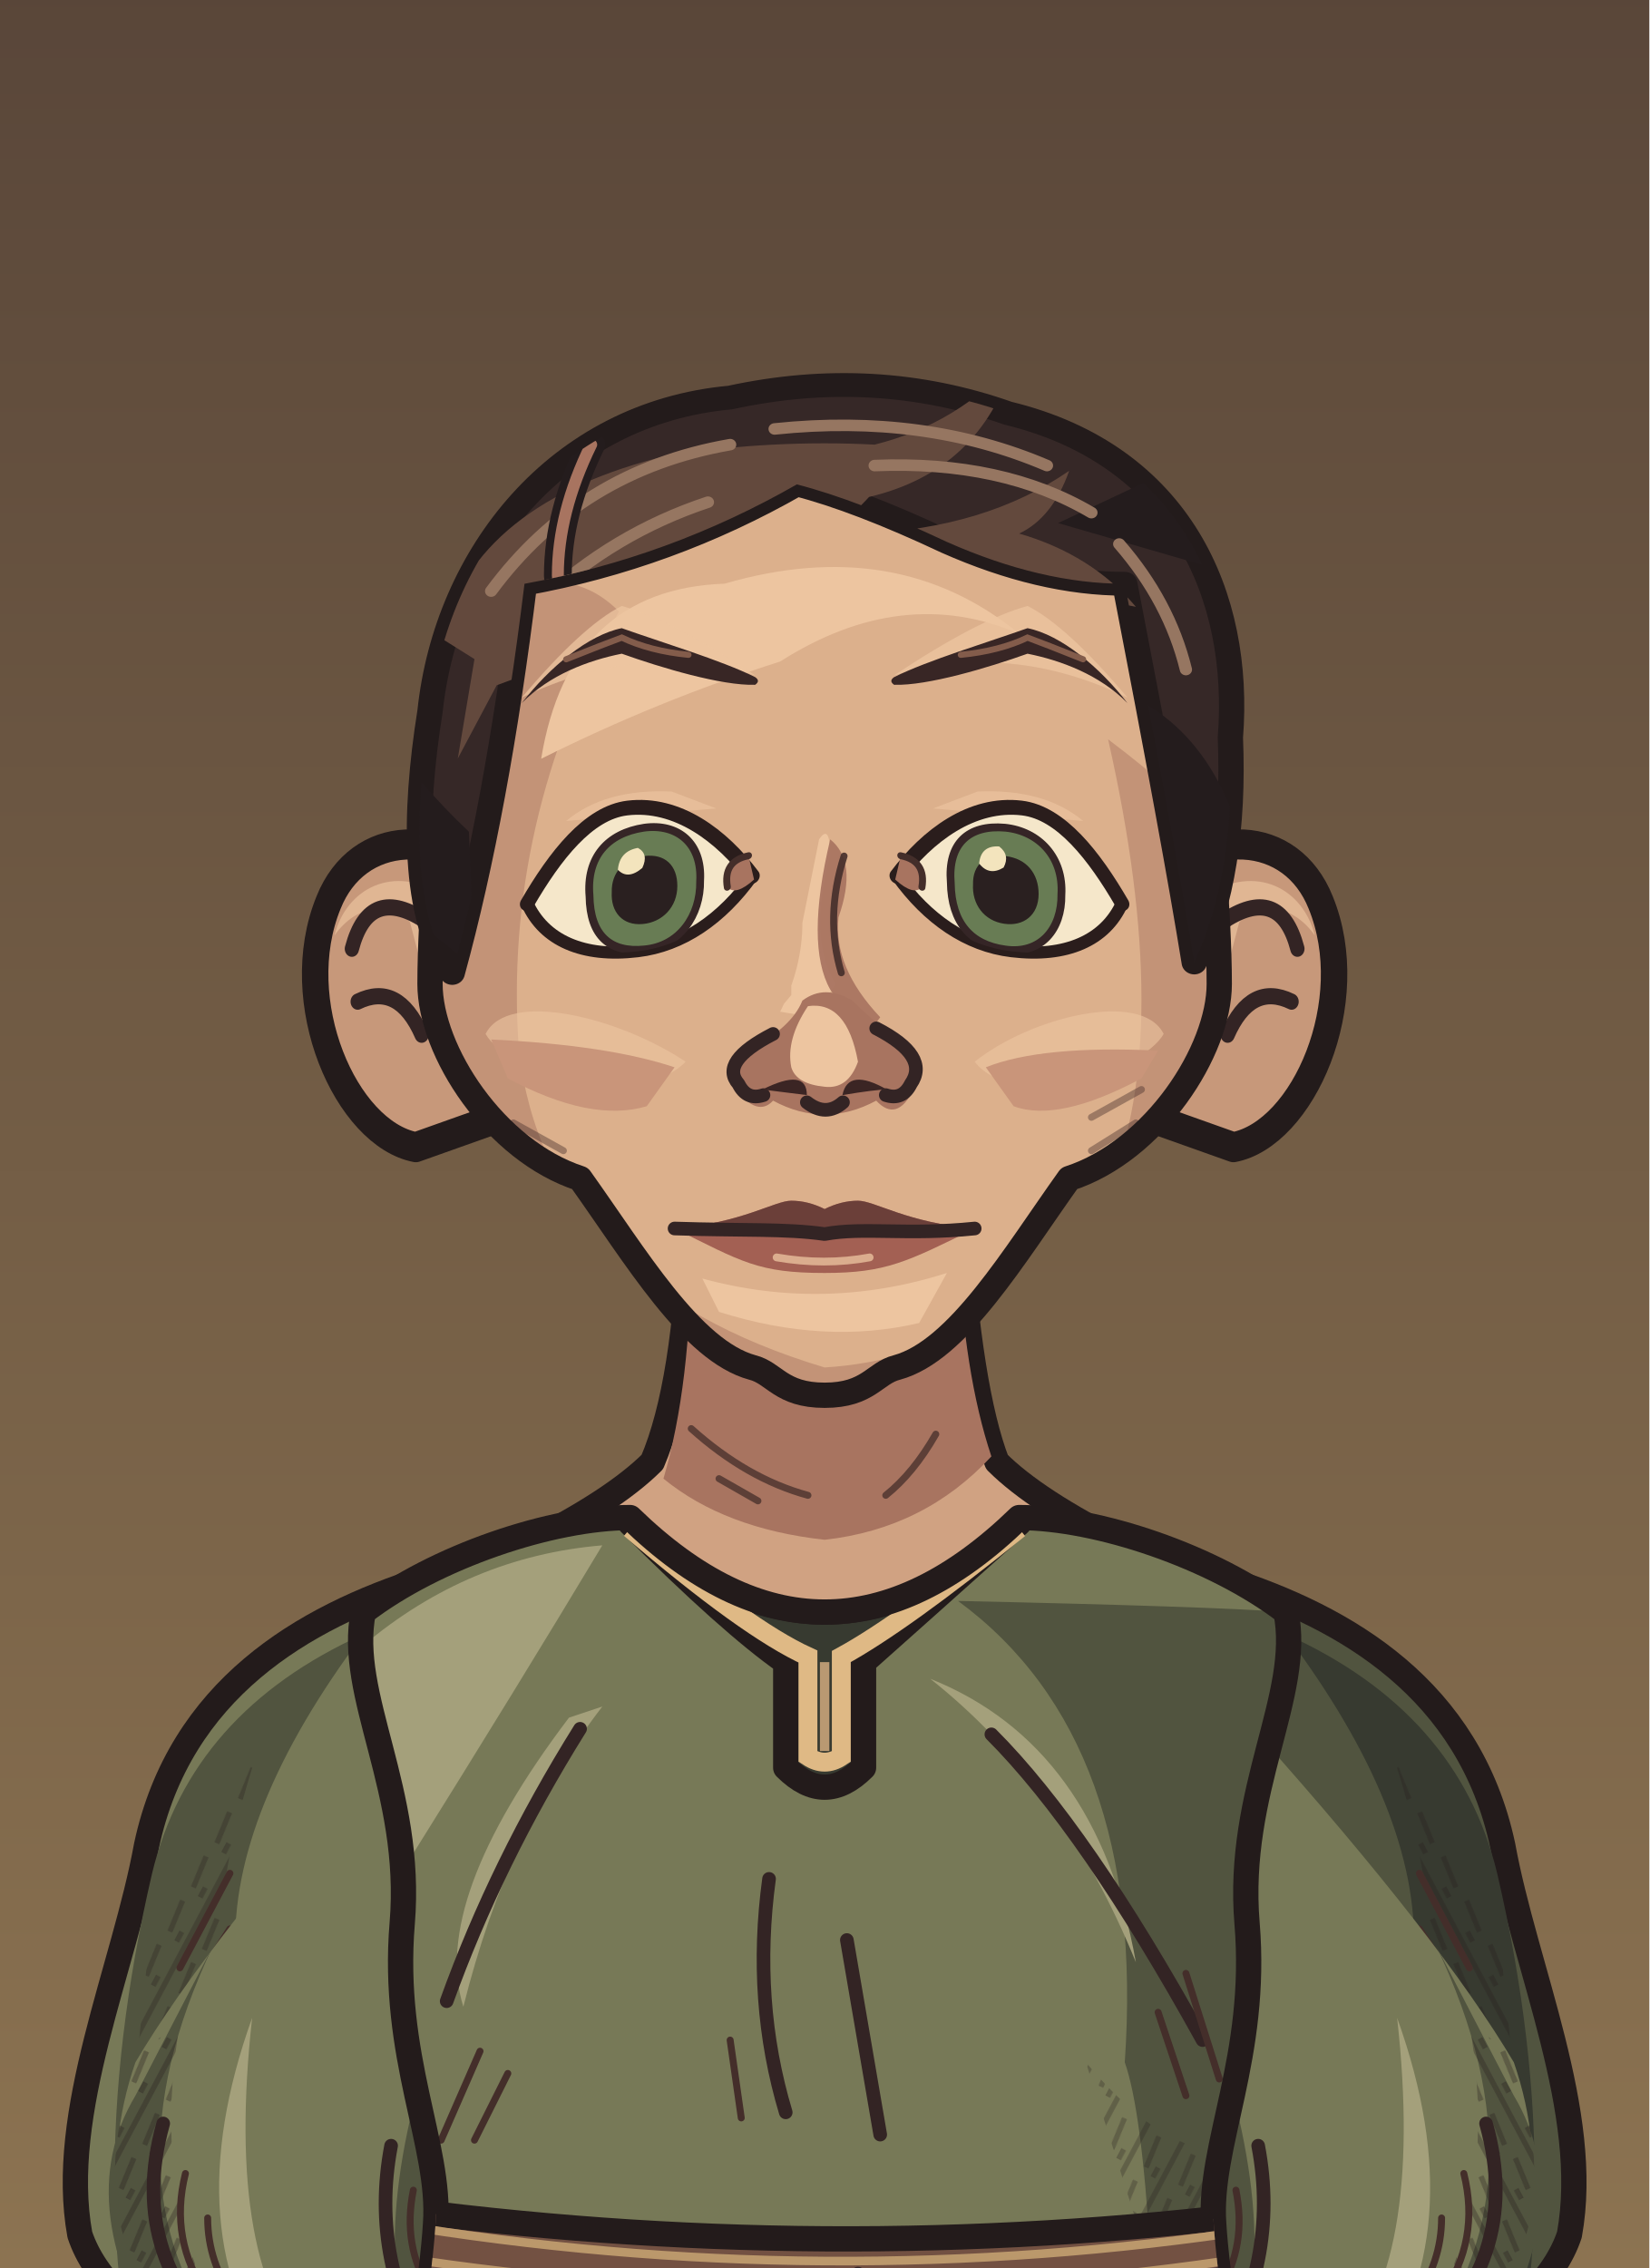
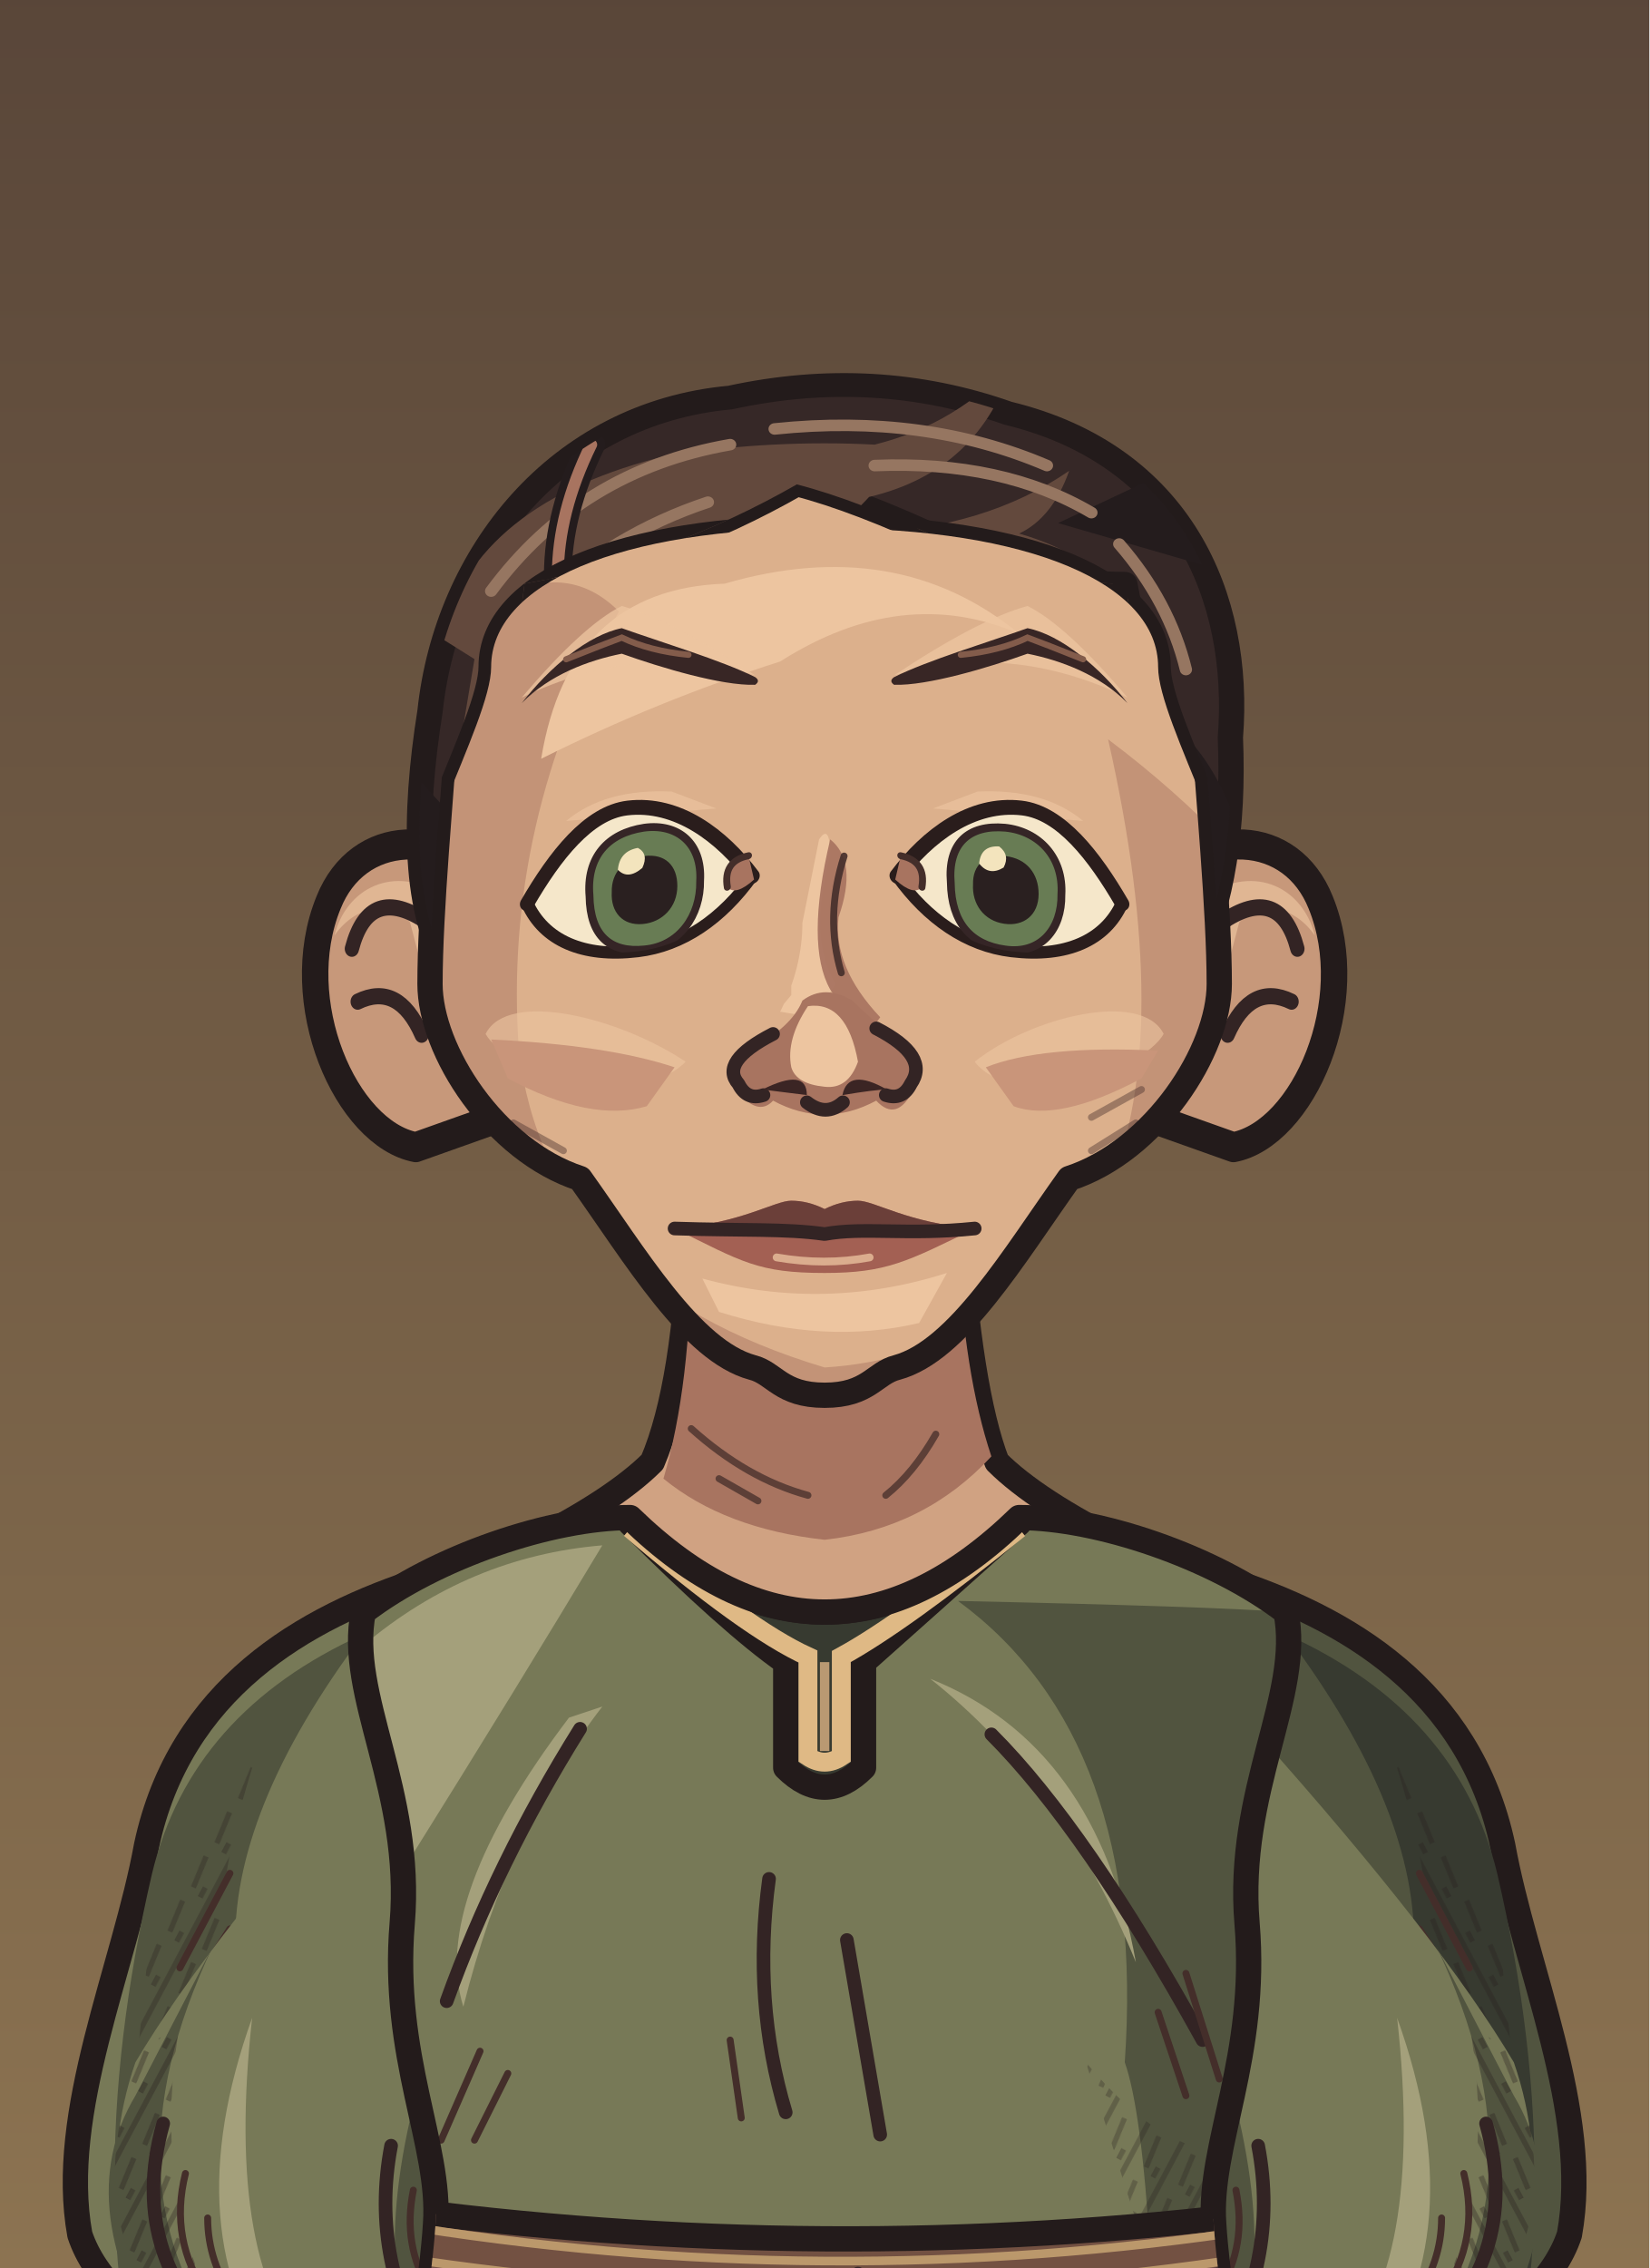
<svg xmlns="http://www.w3.org/2000/svg" xmlns:xlink="http://www.w3.org/1999/xlink" aria-labelledby="title" width="320" height="440" viewBox="0 0 320 440" role="img">
  <defs>
    <style>
      .edge {stroke:#231b1b;stroke-width:4.55;stroke-linecap:round;stroke-linejoin:round}
      .seam {fill:none;stroke:#332424;stroke-width:2.45;stroke-linecap:round;stroke-linejoin:round}
      .etch {fill:none;stroke:#442e2a;stroke-width:1.25;stroke-linecap:round}
      .hair-line {fill:none;stroke:#967661;stroke-width:1.45;stroke-linecap:round}
      .white {fill:#f5e7ca;stroke:#2a1d1c;stroke-width:2.65;stroke-linejoin:round}
      .label {fill:#efdfc1;font:600 20px Georgia,serif}
      .muted {fill:#b8aa96;font:13px 'Segoe UI',sans-serif}
      .section {fill:#dcbb8e;font:600 14px 'Segoe UI',sans-serif}
    </style>
    <linearGradient id="umber" x2="0" y2="1" gradientUnits="objectBoundingBox">
      <stop stop-color="#594639" />
      <stop offset=".56" stop-color="#8e7552" />
      <stop offset="1" stop-color="#3c3029" />
    </linearGradient>
    <linearGradient id="ash" x2="0" y2="1" gradientUnits="objectBoundingBox">
      <stop stop-color="#3b423d" />
      <stop offset=".56" stop-color="#7a7d67" />
      <stop offset="1" stop-color="#242b28" />
    </linearGradient>
    <linearGradient id="rose" x2="0" y2="1" gradientUnits="objectBoundingBox">
      <stop stop-color="#51404a" />
      <stop offset=".56" stop-color="#8a6972" />
      <stop offset="1" stop-color="#372c33" />
    </linearGradient>
    <pattern id="paper-grain" width="63" height="57" patternUnits="userSpaceOnUse">
      <path d="M1 16l2-1m21-4 5-2m16 7 6-1M12 32l3-1m16 11 4-1m20-14 4 1M4 51l5-1m41 0 9-2" fill="none" stroke="#231a1b" stroke-width=".85" opacity=".19" />
      <path d="M4 5l9-1m29 2 2-1M1 40l4-1m12 9 1-1m21-23 4-1m9 12 5-2" fill="none" stroke="#f0dbb5" stroke-width=".85" opacity=".23" />
      <path d="M16 19h.6m13-3h.7m28 6h.7m-39 15h.6m23 4h.6m-12 11h.7m29-39h.7" fill="none" stroke="#21191a" stroke-width="1.2" opacity=".28" stroke-linecap="round" />
    </pattern>
    <pattern id="ink-lines" width="7" height="9" patternUnits="userSpaceOnUse" patternTransform="rotate(28)">
      <path d="M1 -2V10m2.8-8 .6 6m1.9-1v5" stroke="#271d1d" stroke-width=".95" fill="none" opacity=".65" />
    </pattern>
    <radialGradient id="vignette" cx=".5" cy=".39" r=".72">
      <stop offset=".47" stop-color="#20191c" stop-opacity="0" />
      <stop offset="1" stop-color="#20191c" stop-opacity=".48" />
    </radialGradient>
    <g id="firs" fill="currentColor">
      <path d="M10 439Q15 379 12 300L9 220 15 146 15 54 19 80 21 147 28 230 25 326 29 439Z" />
      <path d="M17 169Q27 174 45 174L57 169 49 179 27 187 17 185                M18 194Q29 196 52 192L63 183 56 194 26 205 16 207                M15 225Q46 230 67 218L77 206 71 223 42 238 18 241                M17 252Q48 255 78 245L91 230 84 249 52 266 20 269                M14 282Q40 281 71 278L88 261 84 281 57 291 19 298                M19 312Q43 316 69 310L88 299 84 310 58 322 22 325" />
      <path d="M6 312 0 315V284L11 285M0 266 13 270V250L0 249M0 220 15 221 15 206 0 202                M0 180 16 181V167L0 165M0 141 15 150V138L0 133M0 112 17 127V118L0 104" />
      <path d="M64 440Q55 380 58 324L59 258 63 217 68 222 65 266 68 328 76 440Z                M63 291Q78 294 89 282L100 267 96 283 81 301 62 307                M63 323Q80 323 106 304L98 321 68 339                M63 316Q44 306 37 293L41 307 64 329Z" />
    </g>
    <g id="brambles" fill="none" stroke="currentColor" stroke-linecap="round" stroke-linejoin="round">
      <path stroke-width="3.8" d="M9 440Q13 401 21 380T26 333m-8 57Q39 375 43 352m-28 46Q6 377 0 376M41 440Q41 402 63 385m-20 44q26-6 39-30" />
      <path stroke-width="2" d="M23 364l14-13m-12 4-7-15m20 29 17-4m-15-1 1-11m13 49 2-17m2 14 18-5m-34 32q-12-10-17-10" />
    </g>
    <g id="night-scratches" fill="none" stroke="currentColor" stroke-width="1.2" stroke-linecap="round">
      <path d="M16 113q32-11 54-8m-30 9 16-3m184-40q19-4 44 1m-11 7 19 4                M24 335q33-3 68-16m-44 16 26-4m164-9q31 5 60-3m-39 8 38-3                M27 391q22-6 52-5m168 14q28-8 57-8m-40 11 24-4                M55 178l18-6m177 36 17 3m-12-4 17-1" />
    </g>
    <g id="shirt-setting">
      <rect width="320" height="440" fill="url(#umber)" />
      <path d="M50 217q24 8 64 1l-15 7-56 6m176-90q39-13 70-5l-26 4 28 2-64 6" fill="#856c54" opacity=".5" />
      <use xlink:href="#firs" style="color:#342827" opacity=".52" transform="translate(-26 8)" />
      <use xlink:href="#firs" style="color:#413128" opacity=".58" transform="translate(340 101) scale(-1 .81)" />
      <use xlink:href="#night-scratches" style="color:#dfbb87" opacity=".28" />
      <use xlink:href="#brambles" style="color:#291f22" opacity=".71" />
      <rect width="320" height="440" fill="url(#vignette)" />
      <rect width="320" height="440" fill="url(#paper-grain)" />
    </g>
    <g id="armor-setting">
      <rect width="320" height="440" fill="url(#ash)" />
      <path d="M42 173q49-4 68 3l-43 6 25 3-49 4m151 35q47 10 104-6l-26 14-62 8Z" fill="#707764" opacity=".48" />
      <use xlink:href="#firs" style="color:#27312c" opacity=".64" transform="translate(-36 30)" />
      <use xlink:href="#firs" style="color:#303833" opacity=".75" transform="translate(324 45) scale(-.86 1.03)" />
      <use xlink:href="#brambles" style="color:#252a27" opacity=".62" transform="translate(319 10) scale(-1 1)" />
      <use xlink:href="#night-scratches" style="color:#d8d8a9" opacity=".28" transform="translate(-2 21)" />
      <rect width="320" height="440" fill="url(#vignette)" />
      <rect width="320" height="440" fill="url(#paper-grain)" />
    </g>
    <g id="woman-setting">
      <rect width="320" height="440" fill="url(#rose)" />
      <path d="M44 235q40-4 76-1l-20 6-36 2 19 3-44 5m183-50q35 3 60-3l-24 9-31 2" fill="#775d65" opacity=".6" />
      <use xlink:href="#firs" style="color:#3b2b34" opacity=".58" transform="translate(-20 84) scale(.86 .91)" />
      <use xlink:href="#firs" style="color:#3d2e39" opacity=".68" transform="translate(327 54) scale(-.85 .98)" />
      <path d="M300 440q-2-82-6-173l-9-103 7-35 12 42 9 98 7 171Z                M294 195q-10-18-25-24l-15-1 13-4 11 2 18 15                M285 162q-13-22-34-27l-7 4 7-11 17 4 20 17                M303 242q-18-23-36-27l-13 3 15-9 11 2 21 15" fill="#3a2b33" opacity=".64" />
      <use xlink:href="#brambles" style="color:#2d2229" opacity=".8" transform="translate(12 6)" />
      <use xlink:href="#night-scratches" style="color:#e1b8a8" opacity=".28" transform="translate(0 7)" />
      <rect width="320" height="440" fill="url(#vignette)" />
      <rect width="320" height="440" fill="url(#paper-grain)" />
    </g>
    <pattern id="mail-rings" width="14" height="13" patternUnits="userSpaceOnUse" patternTransform="rotate(-7)">
      <path d="M-1 2q3-3 6 0 1 3-2 5Q0 8-1 5M6 2q3-3 6 0 1 3-2 5Q7 8 6 5M3 8q3-3 6 0 1 3-2 5-3 1-4-2M10 8q3-3 6 0" fill="none" stroke="#2d2c28" stroke-width="1.6" stroke-linecap="round" />
      <path d="M-.5 4q1.5-2 3-1m5 1q1.4-2 3-1M4 10q1.5-2 3-1m4 1q1.4-2 3-1" fill="none" stroke="#9a9b87" stroke-width="1.12" opacity=".78" stroke-linecap="round" />
    </pattern>
    <pattern id="armor-plates" width="47" height="24" patternUnits="userSpaceOnUse" patternTransform="translate(4 4) rotate(2)">
      <path d="M1 0l21 .7 1 18-3 3-17-1-1-4Zm24 1 19-1 2 15-3 7-19-2Z" fill="#85867a" stroke="#352e2a" stroke-width="1.75" stroke-linejoin="round" />
      <path d="M2 2l18 .2-.2 4L5 7 4 17Zm24 0 16-1 1 4-14 2-3 10Z" fill="#a9a58d" />
      <path d="M19 4l4 14-3 3-16-1 13-4Zm22 2 4 10-2 5-17-1 13-4Z" fill="#62655f" />
      <path d="M7 7l1-.5m6 12 3-2m16-7 5-1m-7 5 4-2" fill="none" stroke="#d0c0a0" stroke-width=".9" opacity=".76" />
      <path d="M6 12q2-2 2.7 1-1 2.2-2.7.5Zm12 1q1.8-2 2.4.6-1 2.6-2.5.8Zm11 1q1-2.2 2.8-1-.2 2.9-2.8 2.1Zm12-2q2.2-1.4 2.3.8-1 2.3-2.3.5Z" fill="#3c342d" />
    </pattern>
    <clipPath id="portrait-frame">
      <rect width="320" height="752" />
    </clipPath>
    <clipPath id="wardrobe-torso-mask">
      <path d="M125 273 C111 273 90 280 77 290 C74 305 86 322 84 346 C82 370 91 386 90 400 C89 418 78 476 53 700 Q160 719 267 700 C242 476 231 418 230 400 C229 386 238 370 236 346 C234 322 246 305 243 290 C230 280 209 273 195 273 Q160 307 125 273Z" />
    </clipPath>
    <clipPath id="wardrobe-sleeve-mask">
      <path d="M88 284 C66 291 44 304 38 332 C34 354 22 380 26 402 Q30 414 49 424 L55 445 H88 Q111 406 106 336Z" />
    </clipPath>
    <clipPath id="face-shape-clip">
      <path d="M 160 80 C 196 80 224 97 228 128 C 229 143 231 164 231 177 C 231 189 219.4 207 204 212 C 194 226 184 243 173 246 C 169 247 167.9 251 160 251 C 152.1 251 151 247 147 246 C 136 243 126 226 116 212 C 100.6 207 89 189 89 177 C 89 164 91 143 92 128 C 96 97 124 80 160 80 Z" />
    </clipPath>
    <clipPath id="face-features-eye-left">
      <path d="M-21 0 C-16 -8 -10 -15 -3 -15 C6 -15 14 -8 19.5 0 C14 7 7 11 -1 11 C-11 11 -18 7 -21 0Z" />
    </clipPath>
    <clipPath id="face-features-eye-right">
      <path d="M-21 0 C-16 -8 -10 -15 -3 -15 C6 -15 14 -8 19.5 0 C14 7 7 11 -1 11 C-11 11 -18 7 -21 0Z" />
    </clipPath>
    <clipPath id="face-features-nose-bridge">
      <path d="M154 144H167V179L172 185V187H149V185L154 179Z" />
    </clipPath>
+     <mask id="hair-face-opening" maskUnits="userSpaceOnUse" x="0" y="0" width="320" height="440">
+       <rect fill="white" x="0" y="0" width="320" height="440" />
+       <g clip-path="url(#face-shape-clip)">
+         <path d="M220 120.005C220 105.005 197 95.005 160 95.005S100 105.005 100 120.005C100 130.005 83 158 83 176V300H237V176C237 158 220 130.005 220 120.005Z" fill="black" />
+       </g>
+     </mask>
    <clipPath id="hair-crown-clip">
      <path d="M93 176C86 165 86 146 89 126C92 96 112 69 143 66Q169 60 193 69C224 77 235 104 233 131Q234 157 226.5 174Q223 151 214 101.6Q199 101.6 182 93.6 Q166 85.6 155 82.6 Q132 96.6 106 101.6Q101 145 93 176Z" />
    </clipPath>
    <clipPath id="full-costume-hands-clip">
      <rect x="0" y="445" width="320" height="307" />
    </clipPath>
  </defs>
  <svg width="320" height="440" viewBox="11.636 0 296.727 408" overflow="hidden">
    <g data-part="full-costume">
      <rect width="320" height="752" fill="url(#umber)" />
      <ellipse cx="160" cy="731" rx="113" ry="10" fill="#261f20" opacity=".5" />
      <g>
        <g transform="translate(9 0)">
          <path d="M99 689Q119 683 138 691L142 718Q139 728 120 729H86Q72 728 77 717Q82 708 99 704Z" fill="#654939" class="edge" />
          <path d="M86 718Q108 706 137 711L139 720Q110 730 83 724Z" fill="#87624a" />
          <path d="M101 711L103 700Q115 704 136 707" class="etch" />
          <path d="M83 725Q108 731 137 724" class="seam" />
        </g>
      </g>
      <g transform="translate(320 0) scale(-1 1)">
        <g transform="translate(9 0)">
          <path d="M99 689Q119 683 138 691L142 718Q139 728 120 729H86Q72 728 77 717Q82 708 99 704Z" fill="#654939" class="edge" />
          <path d="M86 718Q108 706 137 711L139 720Q110 730 83 724Z" fill="#87624a" />
          <path d="M101 711L103 700Q115 704 136 707" class="etch" />
          <path d="M83 725Q108 731 137 724" class="seam" />
        </g>
      </g>
    </g>
    <g clip-path="url(#portrait-frame)">
      <g data-part="neck">
        <g id="face-shape-neck">
          <path d="M 136 219 Q 135 249 129 263 Q 122 270 106 278 L 123 301 197 301 214 278 Q 198 270 191 263 Q 186 250 184 219 Z" fill="#d0a282" class="edge" />
          <path d="M 136 224 184 224 Q 185 247 190 262 Q 178 275 160 277 Q 142 275 131 266 Q 136 249 136 224 Z" fill="#a87460" />
          <path d="M 136 257 q 10 9 21 12 m -16 -3 7 4 m 32 -12 q -4 7 -9 11" class="etch" opacity=".75" />
        </g>
      </g>
      <g id="wardrobe-outfit-ryazan_sleeves" data-outfit="ryazan_sleeves">
        <path d="M88 284 C66 291 44 304 38 332 C34 354 22 380 26 402 Q30 414 49 424 L55 445 H88 Q111 406 106 336Z" fill="#777957" class="edge" />
        <g data-part="sleeve-left" clip-path="url(#wardrobe-sleeve-mask)">
          <path d="M39 337 Q46 308 77 294 Q53 326 54 351 L43 373 Q43 421 54 444 H40 Q25 397 39 337Z" fill="#51543f" />
          <path d="M38 354 Q49 326 58 315 Q49 342 52 359 L35 383Z" fill="url(#ink-lines)" opacity=".44" />
          <path d="M43 376 q10 -11 20 -14 m-18 27 16 -10 M42 414 q4 11 13 21" class="seam" />
          <path d="M44 354 l9 -17 m-9 24 9 -14 m-6 61 10 13" class="etch" />
          <path d="M82 312 Q49 349 36 371 Q26 400 46 425 L98 436 Q94 414 102 387 Q100 357 95 313Z" fill="#777957" />
          <path d="M50 350 Q29 394 54 424 L42 425 Q24 397 36 377Z M90 365 Q86 402 100 426 H87 Q77 404 90 365Z" fill="#51543f" />
          <path d="M57 363 Q43 402 62 427 L68 424 Q52 408 57 363Z" fill="#a4a07b" />
          <path d="M37 369 Q24 402 47 422 L55 423 Q38 399 44 364Z" fill="url(#ink-lines)" opacity=".5" />
          <path d="M41 382 Q34 407 55 424 M82 386 Q78 407 90 426" class="seam" />
          <path d="M45 391 q-3 12 4 22 m0 -14 q0 8 5 15 M86 394 q-2 10 3 18" class="etch" />
          <g data-part="ryazan-bracer">
            <path d="M40 416 Q57 423 97 416 L88 445 H55Z" fill="#a3987b" class="edge" />
            <path d="M43 421 Q58 428 96 421 M54 440 Q64 444 89 440" fill="none" stroke="#5d544c" stroke-width="1.8" />
            <path d="M55 432l2 -2 2 2-2 2Z" fill="#e1d0a5" stroke="#66554a" stroke-width=".8" />
            <path d="M62 432l2 -2 2 2-2 2Z" fill="#e1d0a5" stroke="#66554a" stroke-width=".8" />
            <path d="M69 432l2 -2 2 2-2 2Z" fill="#e1d0a5" stroke="#66554a" stroke-width=".8" />
            <path d="M76 432l2 -2 2 2-2 2Z" fill="#e1d0a5" stroke="#66554a" stroke-width=".8" />
            <path d="M83 432l2 -2 2 2-2 2Z" fill="#e1d0a5" stroke="#66554a" stroke-width=".8" />
          </g>
        </g>
        <g transform="translate(320 0) scale(-1 1)">
          <path d="M88 284 C66 291 44 304 38 332 C34 354 22 380 26 402 Q30 414 49 424 L55 445 H88 Q111 406 106 336Z" fill="#51543f" class="edge" />
          <g data-part="sleeve-right" clip-path="url(#wardrobe-sleeve-mask)">
            <path d="M39 337 Q46 308 77 294 Q53 326 54 351 L43 373 Q43 421 54 444 H40 Q25 397 39 337Z" fill="#373a30" />
            <path d="M38 354 Q49 326 58 315 Q49 342 52 359 L35 383Z" fill="url(#ink-lines)" opacity=".44" />
            <path d="M43 376 q10 -11 20 -14 m-18 27 16 -10 M42 414 q4 11 13 21" class="seam" />
            <path d="M44 354 l9 -17 m-9 24 9 -14 m-6 61 10 13" class="etch" />
            <path d="M82 312 Q49 349 36 371 Q26 400 46 425 L98 436 Q94 414 102 387 Q100 357 95 313Z" fill="#777957" />
            <path d="M50 350 Q29 394 54 424 L42 425 Q24 397 36 377Z M90 365 Q86 402 100 426 H87 Q77 404 90 365Z" fill="#51543f" />
            <path d="M57 363 Q43 402 62 427 L68 424 Q52 408 57 363Z" fill="#a4a07b" />
            <path d="M37 369 Q24 402 47 422 L55 423 Q38 399 44 364Z" fill="url(#ink-lines)" opacity=".5" />
            <path d="M41 382 Q34 407 55 424 M82 386 Q78 407 90 426" class="seam" />
            <path d="M45 391 q-3 12 4 22 m0 -14 q0 8 5 15 M86 394 q-2 10 3 18" class="etch" />
            <g data-part="ryazan-bracer">
              <path d="M40 416 Q57 423 97 416 L88 445 H55Z" fill="#a3987b" class="edge" />
              <path d="M43 421 Q58 428 96 421 M54 440 Q64 444 89 440" fill="none" stroke="#5d544c" stroke-width="1.8" />
              <path d="M55 432l2 -2 2 2-2 2Z" fill="#e1d0a5" stroke="#66554a" stroke-width=".8" />
              <path d="M62 432l2 -2 2 2-2 2Z" fill="#e1d0a5" stroke="#66554a" stroke-width=".8" />
              <path d="M69 432l2 -2 2 2-2 2Z" fill="#e1d0a5" stroke="#66554a" stroke-width=".8" />
              <path d="M76 432l2 -2 2 2-2 2Z" fill="#e1d0a5" stroke="#66554a" stroke-width=".8" />
              <path d="M83 432l2 -2 2 2-2 2Z" fill="#e1d0a5" stroke="#66554a" stroke-width=".8" />
            </g>
          </g>
        </g>
        <path d="M125 273 C111 273 90 280 77 290 C74 305 86 322 84 346 C82 370 91 386 90 400 C89 418 78 476 53 700 Q160 719 267 700 C242 476 231 418 230 400 C229 386 238 370 236 346 C234 322 246 305 243 290 C230 280 209 273 195 273 Q160 307 125 273Z" fill="#777957" />
        <g data-part="torso" clip-path="url(#wardrobe-torso-mask)">
          <path d="M77 296 Q96 280 120 278 Q105 303 85 335Z" fill="#a4a07b" />
          <path d="M184 288 Q230 289 243 290 L272 710 H215 Q226 405 214 371 Q218 313 184 288Z" fill="#51543f" />
          <path d="M78 344 Q88 359 84 381 L69 402 L61 359Z" fill="#51543f" />
          <path d="M207 371 Q223 390 235 386 L234 416 L220 412Z" fill="url(#ink-lines)" opacity=".42" />
          <path d="M120 307 Q103 329 95 361 Q89 342 114 309Z M179 302 Q209 314 216 353 Q203 321 179 302Z" fill="#a4a07b" />
          <path d="M133 412Q124 460 111 695Q98 680 133 412Z M174 418Q185 444 198 697Q184 684 174 418Z" fill="#a4a07b" opacity=".68" />
          <path d="M134 423Q118 480 111 688 M158 447Q157 490 149 690" class="etch" />
          <path d="M58 693Q160 712 262 693" class="seam" />
          <path d="M116 311 Q101 335 92 360 M190 312 Q207 329 228 367 M150 338 q-3 22 3 42 m11 -31 6 35 M184 420q5 12 6 24" class="seam" />
          <path d="M98 369 l-7 16 m12 -12 -6 12 M225 355 l6 19 m-11 -12 5 15 M143 367 l2 14 m65 44 4 13" class="etch" />
          <path d="M125 274 Q160 306 195 274 Q176 291 167 299 V318 Q160 325 153 318 V299 Q143 292 125 274Z" fill="#373a30" class="edge" />
          <path d="M125 275 Q146 293 157 298 V316 Q160 318 163 316 V298 Q174 292 195 275" fill="none" stroke="#dfb985" stroke-width="3.4" />
          <path d="M160 299v16" fill="none" stroke="#b99972" stroke-width="1.7" />
        </g>
        <path d="M125 273 C111 273 90 280 77 290 C74 305 86 322 84 346 C82 370 91 386 90 400 C89 418 78 476 53 700 Q160 719 267 700 C242 476 231 418 230 400 C229 386 238 370 236 346 C234 322 246 305 243 290 C230 280 209 273 195 273 Q160 307 125 273Z" fill="none" class="edge" />
        <g data-part="belt" clip-path="url(#wardrobe-torso-mask)">
          <path d="M80 397Q160 408 240 398L239 409Q160 421 81 410Z" fill="#735142" class="edge" />
          <path d="M82 400Q160 413 238 401M83 406Q160 418 237 406" fill="none" stroke="#bb986b" stroke-width="1.55" stroke-linecap="round" />
          <path d="M166 409Q165 416 172 420L175 414 180 429 173 435 169 422 164 428 160 424Z" fill="#967451" class="seam" />
        </g>
      </g>
      <g id="face-shape">
        <g id="face-shape-ears">
          <g transform="translate(99 179) scale(-1.046 1.19)">
            <path d="M -4 -15 C 7 -26 22 -25 27 -14 C 34 1 24 21 12 23 L -4 18 Z" fill="#c7987a" class="edge" />
            <path d="M 7 -15 C 16 -20 24 -16 26 -9 C 22 -14 16 -14 13 -11 L 10 -1 Z" fill="#edc5a0" opacity=".66" />
            <path d="M 23 -7 Q 20 -17 10 -11 L 7 2 M 22 1 Q 15 -2 11 6" class="seam" />
          </g>
          <g transform="translate(221 179) scale(1.046 1.19)">
            <path d="M -4 -15 C 7 -26 22 -25 27 -14 C 34 1 24 21 12 23 L -4 18 Z" fill="#c7987a" class="edge" />
            <path d="M 7 -15 C 16 -20 24 -16 26 -9 C 22 -14 16 -14 13 -11 L 10 -1 Z" fill="#edc5a0" opacity=".66" />
            <path d="M 23 -7 Q 20 -17 10 -11 L 7 2 M 22 1 Q 15 -2 11 6" class="seam" />
          </g>
        </g>
        <path d="M 160 80 C 196 80 224 97 228 128 C 229 143 231 164 231 177 C 231 189 219.4 207 204 212 C 194 226 184 243 173 246 C 169 247 167.9 251 160 251 C 152.1 251 151 247 147 246 C 136 243 126 226 116 212 C 100.6 207 89 189 89 177 C 89 164 91 143 92 128 C 96 97 124 80 160 80 Z" fill="#dcb08c" />
        <g clip-path="url(#face-shape-clip)">
          <path d="M 70 141 Q 104 91 123 110 Q 102 148 105 189 Q 110 231 160 246 Q 192 244 211 214 Q 223 186 211 133 Q 235 151 250 174 L 250 265 70 265 Z" fill="#c39377" />
          <path d="M 109 136.5 Q 114 106 142 105 Q 173 96 195 114 Q 174 105 152 119 Q 130 126 109 136.5 Z" fill="#edc5a0" />
          <g transform="translate(160 0) scale(-1 1)">
            <path d="M 25 191 C 37 183 57 178 61 186 C 57 193 34 200 25 191 Z" fill="#edc5a0" opacity=".605" />
            <path d="M 27 192 Q 39 188 60 187 L 57 194 Q 42 202 32 199 Z" fill="#c9957a" />
          </g>
          <g transform="translate(160 0) scale(1 1)">
            <path d="M 27 191 C 37 183 57 178 61 186 C 57 193 34 200 27 191 Z" fill="#edc5a0" opacity=".605" />
            <path d="M 29 192 Q 39 188 60 189 L 57 194 Q 42 202 34 199 Z" fill="#c9957a" />
          </g>
          <path d="M 92 183 Q 99 211 120 232 L 132 247 119 248 Q 98 234 85 212 Z M 229 184 Q 224 217 203 241 L 193 250 209 247 Q 230 233 240 211 Z" fill="url(#ink-lines)" opacity=".42" />
          <path d="M 138 230 Q 160 236 182 229 L 177 238 Q 160 242 141 236 Z" fill="#edc5a0" />
          <path d="M 104 202 l 9 5 m -8 1 6 4 m 97 -11 9 -5 m -9 11 8 -5 m -97 17 5 6 m 74 1 5 -8" class="etch" opacity=".42" />
        </g>
        <path d="M 160 80 C 196 80 224 97 228 128 C 229 143 231 164 231 177 C 231 189 219.4 207 204 212 C 194 226 184 243 173 246 C 169 247 167.9 251 160 251 C 152.1 251 151 247 147 246 C 136 243 126 226 116 212 C 100.6 207 89 189 89 177 C 89 164 91 143 92 128 C 96 97 124 80 160 80 Z" fill="none" class="edge" />
      </g>
      <g clip-path="url(#face-shape-clip)">
        <g data-part="eyes">
          <g transform="matrix(1 -0.12 0 1 127.5 160)">
            <path d="M-14 -14 Q-7 -19 5 -17 L13 -13" fill="#edc5a0" opacity=".65" />
            <path d="M-21 0 C-16 -8 -10 -15 -3 -15 C6 -15 14 -8 19.5 0 C14 7 7 11 -1 11 C-11 11 -18 7 -21 0Z" class="white" style="stroke-width:2.15" />
            <g clip-path="url(#face-features-eye-left)">
              <g transform="translate(0 0) scale(1 1)">
                <path d="M-9.8 0 C-10.4 -7 -6.6 -10.9 0 -11.1 C6.1 -11.2 10.5 -7 10.1 -.3 C10.2 5.9 6.4 11 0 10.8 C-6.1 10.7 -9.7 7.2 -9.8 0Z" fill="#687c54" stroke="#352526" stroke-width="1.4" />
                <path d="M-5.8 -.2C-5.9-3.8-3.5-6 .1-6 3.8-6 6-3.6 6 .1 6 3.9 3.3 6.3-.2 6.2-3.9 6.1-6 3.3-5.8-.2Z" fill="#2a2020" />
                <path d="M-4.7-4.1Q-4.4-7.4-1.1-7.6 .9-6.3-.3-3.9-2.9-2-4.7-4.1Z" fill="#f3e4bd" />
              </g>
            </g>
            <path d="M-21 0 C-16 -8 -10 -15 -3 -15 C6 -15 14 -8 19.5 0" fill="none" stroke="#2a1d1c" stroke-width="2.65" stroke-linecap="round" />
            <path d="M18.8 -3.8 Q14.2 -3.4 15 1.4 Q16.5 3.2 19.8 .6Z" fill="#a87460" />
            <path d="M18.8 -3.8 Q14.2 -3.4 15 1.4" class="etch" />
          </g>
          <g transform="matrix(-1 -0.12 0 1 192.5 160)">
            <path d="M-14 -14 Q-7 -19 5 -17 L13 -13" fill="#edc5a0" opacity=".65" />
            <path d="M-21 0 C-16 -8 -10 -15 -3 -15 C6 -15 14 -8 19.5 0 C14 7 7 11 -1 11 C-11 11 -18 7 -21 0Z" class="white" style="stroke-width:2.15" />
            <g clip-path="url(#face-features-eye-right)">
              <g transform="translate(0 0) scale(-1 1)">
                <path d="M-9.8 0 C-10.4 -7 -6.6 -10.9 0 -11.1 C6.1 -11.2 10.5 -7 10.1 -.3 C10.2 5.9 6.4 11 0 10.8 C-6.1 10.7 -9.7 7.2 -9.8 0Z" fill="#687c54" stroke="#352526" stroke-width="1.4" />
                <path d="M-5.8 -.2C-5.9-3.8-3.5-6 .1-6 3.8-6 6-3.6 6 .1 6 3.9 3.3 6.3-.2 6.2-3.9 6.1-6 3.3-5.8-.2Z" fill="#2a2020" />
                <path d="M-4.7-4.1Q-4.4-7.4-1.1-7.6 .9-6.3-.3-3.9-2.9-2-4.7-4.1Z" fill="#f3e4bd" />
              </g>
            </g>
            <path d="M-21 0 C-16 -8 -10 -15 -3 -15 C6 -15 14 -8 19.5 0" fill="none" stroke="#2a1d1c" stroke-width="2.65" stroke-linecap="round" />
            <path d="M18.8 -3.8 Q14.2 -3.4 15 1.4 Q16.5 3.2 19.8 .6Z" fill="#a87460" />
            <path d="M18.8 -3.8 Q14.2 -3.4 15 1.4" class="etch" />
          </g>
        </g>
        <g data-part="brows">
          <g transform="matrix(1 0 0 1 127.5 123.5)">
            <path d="M-22 2 Q-11 -11 -4 -14.495 Q5 -11.995 20 -2 Q-1 -8.2 -22 2Z" fill="#edc5a0" opacity=".75" />
            <path d="M-22 3 C-17 -3.488 -10 -9.295 -4 -10.495 C3 -7.995 14 -4.695 20 -1.688 Q21 -1 20 -0.311 C14 -0.105 3 -3.405 -4 -5.905 C-10 -4.705 -17 -2.111 -22 3Z" fill="#382625" />
            <path d="M-14 -4.9 Q-7 -7.7 -4 -8.8 Q1 -6.4 8 -5.7" fill="none" stroke="#835c4b" stroke-width="1.1" stroke-linecap="round" />
          </g>
          <g transform="matrix(-1 0 0 1 192.5 123.5)">
            <path d="M-22 2 Q-11 -11 -4 -14.495 Q5 -11.995 20 -2 Q-1 -8.2 -22 2Z" fill="#edc5a0" opacity=".75" />
            <path d="M-22 3 C-17 -3.488 -10 -9.295 -4 -10.495 C3 -7.995 14 -4.695 20 -1.688 Q21 -1 20 -0.311 C14 -0.105 3 -3.405 -4 -5.905 C-10 -4.705 -17 -2.111 -22 3Z" fill="#382625" />
            <path d="M-14 -4.9 Q-7 -7.7 -4 -8.8 Q1 -6.4 8 -5.7" fill="none" stroke="#835c4b" stroke-width="1.1" stroke-linecap="round" />
          </g>
        </g>
        <g data-part="nose">
          <g clip-path="url(#face-features-nose-bridge)">
            <path d="M159 151 Q161 148 161 154 Q157 169 162 177 L158 183 152 182 Q156 174 156 166Z" fill="#edc5a0" />
            <path d="M161 151 Q166 155 162.5 165 Q161.5 174 170 183 L167 187 161 178 Q156.5 170 161 151Z" fill="#a87460" opacity=".93" />
            <path d="M163.5 154 Q160 165 163 175" class="etch" opacity=".9" />
          </g>
          <path d="M156 180 Q160 177 165 180 C167 182 169.28 184 174 188 Q178 192 176 196 Q173 202 169.28 198 Q160 203 150.72 198 Q148 201 144 196 Q142 192 146 189 Q154 185 156 180Z" fill="#a87460" />
          <path d="M157 181 Q164 180 166 191 Q164.2 196 160 195.5 Q154.9 195 154 192 Q153 187 157 181Z" fill="#edc5a0" />
          <path d="M150.72 186 Q141 191 144.5 195 Q146 198 149 197 M169.28 185 Q179 190 175.5 195 Q174 198 171 197" class="seam" />
          <path d="M148.8 196 q8 -4 8 1 q-8 -1 -8 -1Z M163.2 197 q1 -5 8 -1 q-2 0 -8 1Z" fill="#3b2524" />
          <path d="M156.8 198.3 Q160.25 201 163.3 198.3" class="seam" />
        </g>
        <g data-part="mouth">
          <path d="M133 221 C145.15 220 151 216 154 216 Q157 216 160 217.5 Q163 216 166 216 C169 216 174.85 220 187 221 C174.85 227 171 229 160 229 C148 229 145.15 227 133 221Z" fill="#a36053" />
          <path d="M133 221 C145.15 220 151 216 154 216 Q157 216 160 217.5 Q163 216 166 216 C169 216 174.85 220 187 221 C174.85 222.25 167 220.7 160 222 C153 221 145.15 221.4 133 221Z" fill="#56322f" opacity=".72" />
          <path d="M133 221 C145.15 221.4 153 221 160 222 C167 220.7 174.85 222.25 187 221" class="seam" />
          <path d="M151.36 226.2 Q160 227.7 168.1 226.2" fill="none" stroke="#edc5a0" stroke-width="1.4" stroke-linecap="round" opacity=".76" />
        </g>
      </g>
      <g id="hair-front">
-         <g transform="matrix(1 0 0 0.941 0 9.412)">
-           <path d="M93 176C86 165 86 146 89 126C92 96 112 69 143 66Q169 60 193 69C224 77 235 104 233 131Q234 157 226.5 174Q223 151 214 101.6Q199 101.6 182 93.6 Q166 85.6 155 82.6 Q132 96.6 106 101.6Q101 145 93 176Z" fill="#362827" class="edge" />
-           <g clip-path="url(#hair-crown-clip)">
-             <path d="M91 112q6-26 41-35 19-3 37-2 15-4 25-16-6 21-26 26-13 15-39 25l-28 11-7 14 3-19Zm76-20q22-1 37-12-3 9-9 12 13 4 21 14-25-5-38-11Z" fill="#63493d" />
-             <path d="M79 128q8 12 17 21l1 26-14-12Zm123-38 26-13 13 25Z M210 121q22 7 27 39l-11 21Z" fill="#241c1d" />
-             <path d="M100 103Q116 80 143 75M151 72Q178 69 200 79 M109 105Q122 92 139 86M169 79Q192 78 208 88M213 94Q222 105 225 118" fill="none" stroke="#967661" stroke-width="2.2" stroke-linecap="round" stroke-linejoin="round" />
-             <path d="M124 120q-11-5-12-20 0-12 6-25" fill="none" stroke="#241c1d" stroke-width="5" stroke-linecap="round" stroke-linejoin="round" />
-             <path d="M124 120q-11-5-12-20 0-12 6-25" fill="none" stroke="#a87460" stroke-width="2.15" stroke-linecap="round" stroke-linejoin="round" />
+         <g mask="url(#hair-face-opening)">
+           <g transform="matrix(1 0 0 0.941 0 9.412)">
+             <path d="M93 176C86 165 86 146 89 126C92 96 112 69 143 66Q169 60 193 69C224 77 235 104 233 131Q234 157 226.5 174Q223 151 214 101.6Q199 101.6 182 93.6 Q166 85.6 155 82.6 Q132 96.6 106 101.6Q101 145 93 176Z" fill="#362827" class="edge" />
+             <g clip-path="url(#hair-crown-clip)">
+               <path d="M91 112q6-26 41-35 19-3 37-2 15-4 25-16-6 21-26 26-13 15-39 25l-28 11-7 14 3-19Zm76-20q22-1 37-12-3 9-9 12 13 4 21 14-25-5-38-11Z" fill="#63493d" />
+               <path d="M79 128q8 12 17 21l1 26-14-12Zm123-38 26-13 13 25Z M210 121q22 7 27 39l-11 21Z" fill="#241c1d" />
+               <path d="M100 103Q116 80 143 75M151 72Q178 69 200 79 M109 105Q122 92 139 86M169 79Q192 78 208 88M213 94Q222 105 225 118" fill="none" stroke="#967661" stroke-width="2.2" stroke-linecap="round" stroke-linejoin="round" />
+               <path d="M124 120q-11-5-12-20 0-12 6-25" fill="none" stroke="#241c1d" stroke-width="5" stroke-linecap="round" stroke-linejoin="round" />
+               <path d="M124 120q-11-5-12-20 0-12 6-25" fill="none" stroke="#a87460" stroke-width="2.15" stroke-linecap="round" stroke-linejoin="round" />
+             </g>
+             <g clip-path="url(#hair-crown-clip)">
+               <g transform="matrix(1 0 0 1.062 0 -10)" clip-path="url(#face-shape-clip)">
+                 <path d="M220 120.005C220 105.005 197 95.005 160 95.005S100 105.005 100 120.005C100 130.005 83 158 83 176V300H237V176C237 158 220 130.005 220 120.005Z" fill="none" class="edge" />
+               </g>
+             </g>
          </g>
        </g>
      </g>
    </g>
    <g data-part="handheld-equipment">
      <g data-part="hands" clip-path="url(#full-costume-hands-clip)">
        <g>
          <path d="M57 441 Q56 454 57 464 Q59 474 71.5 473Q92 473 90 460 L87 442Z" fill="#dcb08c" class="edge" data-part="hand" />
          <path d="M71.5 458Q85 454 89 460 M64 464q5 4 8 3" class="etch" />
        </g>
        <g transform="translate(320 0) scale(-1 1)">
          <path d="M57 441 Q56 454 57 464 Q59 474 71.5 473Q92 473 90 460 L87 442Z" fill="#dcb08c" class="edge" data-part="hand" />
          <path d="M71.5 458Q85 454 89 460 M64 464q5 4 8 3" class="etch" />
        </g>
      </g>
    </g>
  </svg>
</svg>
